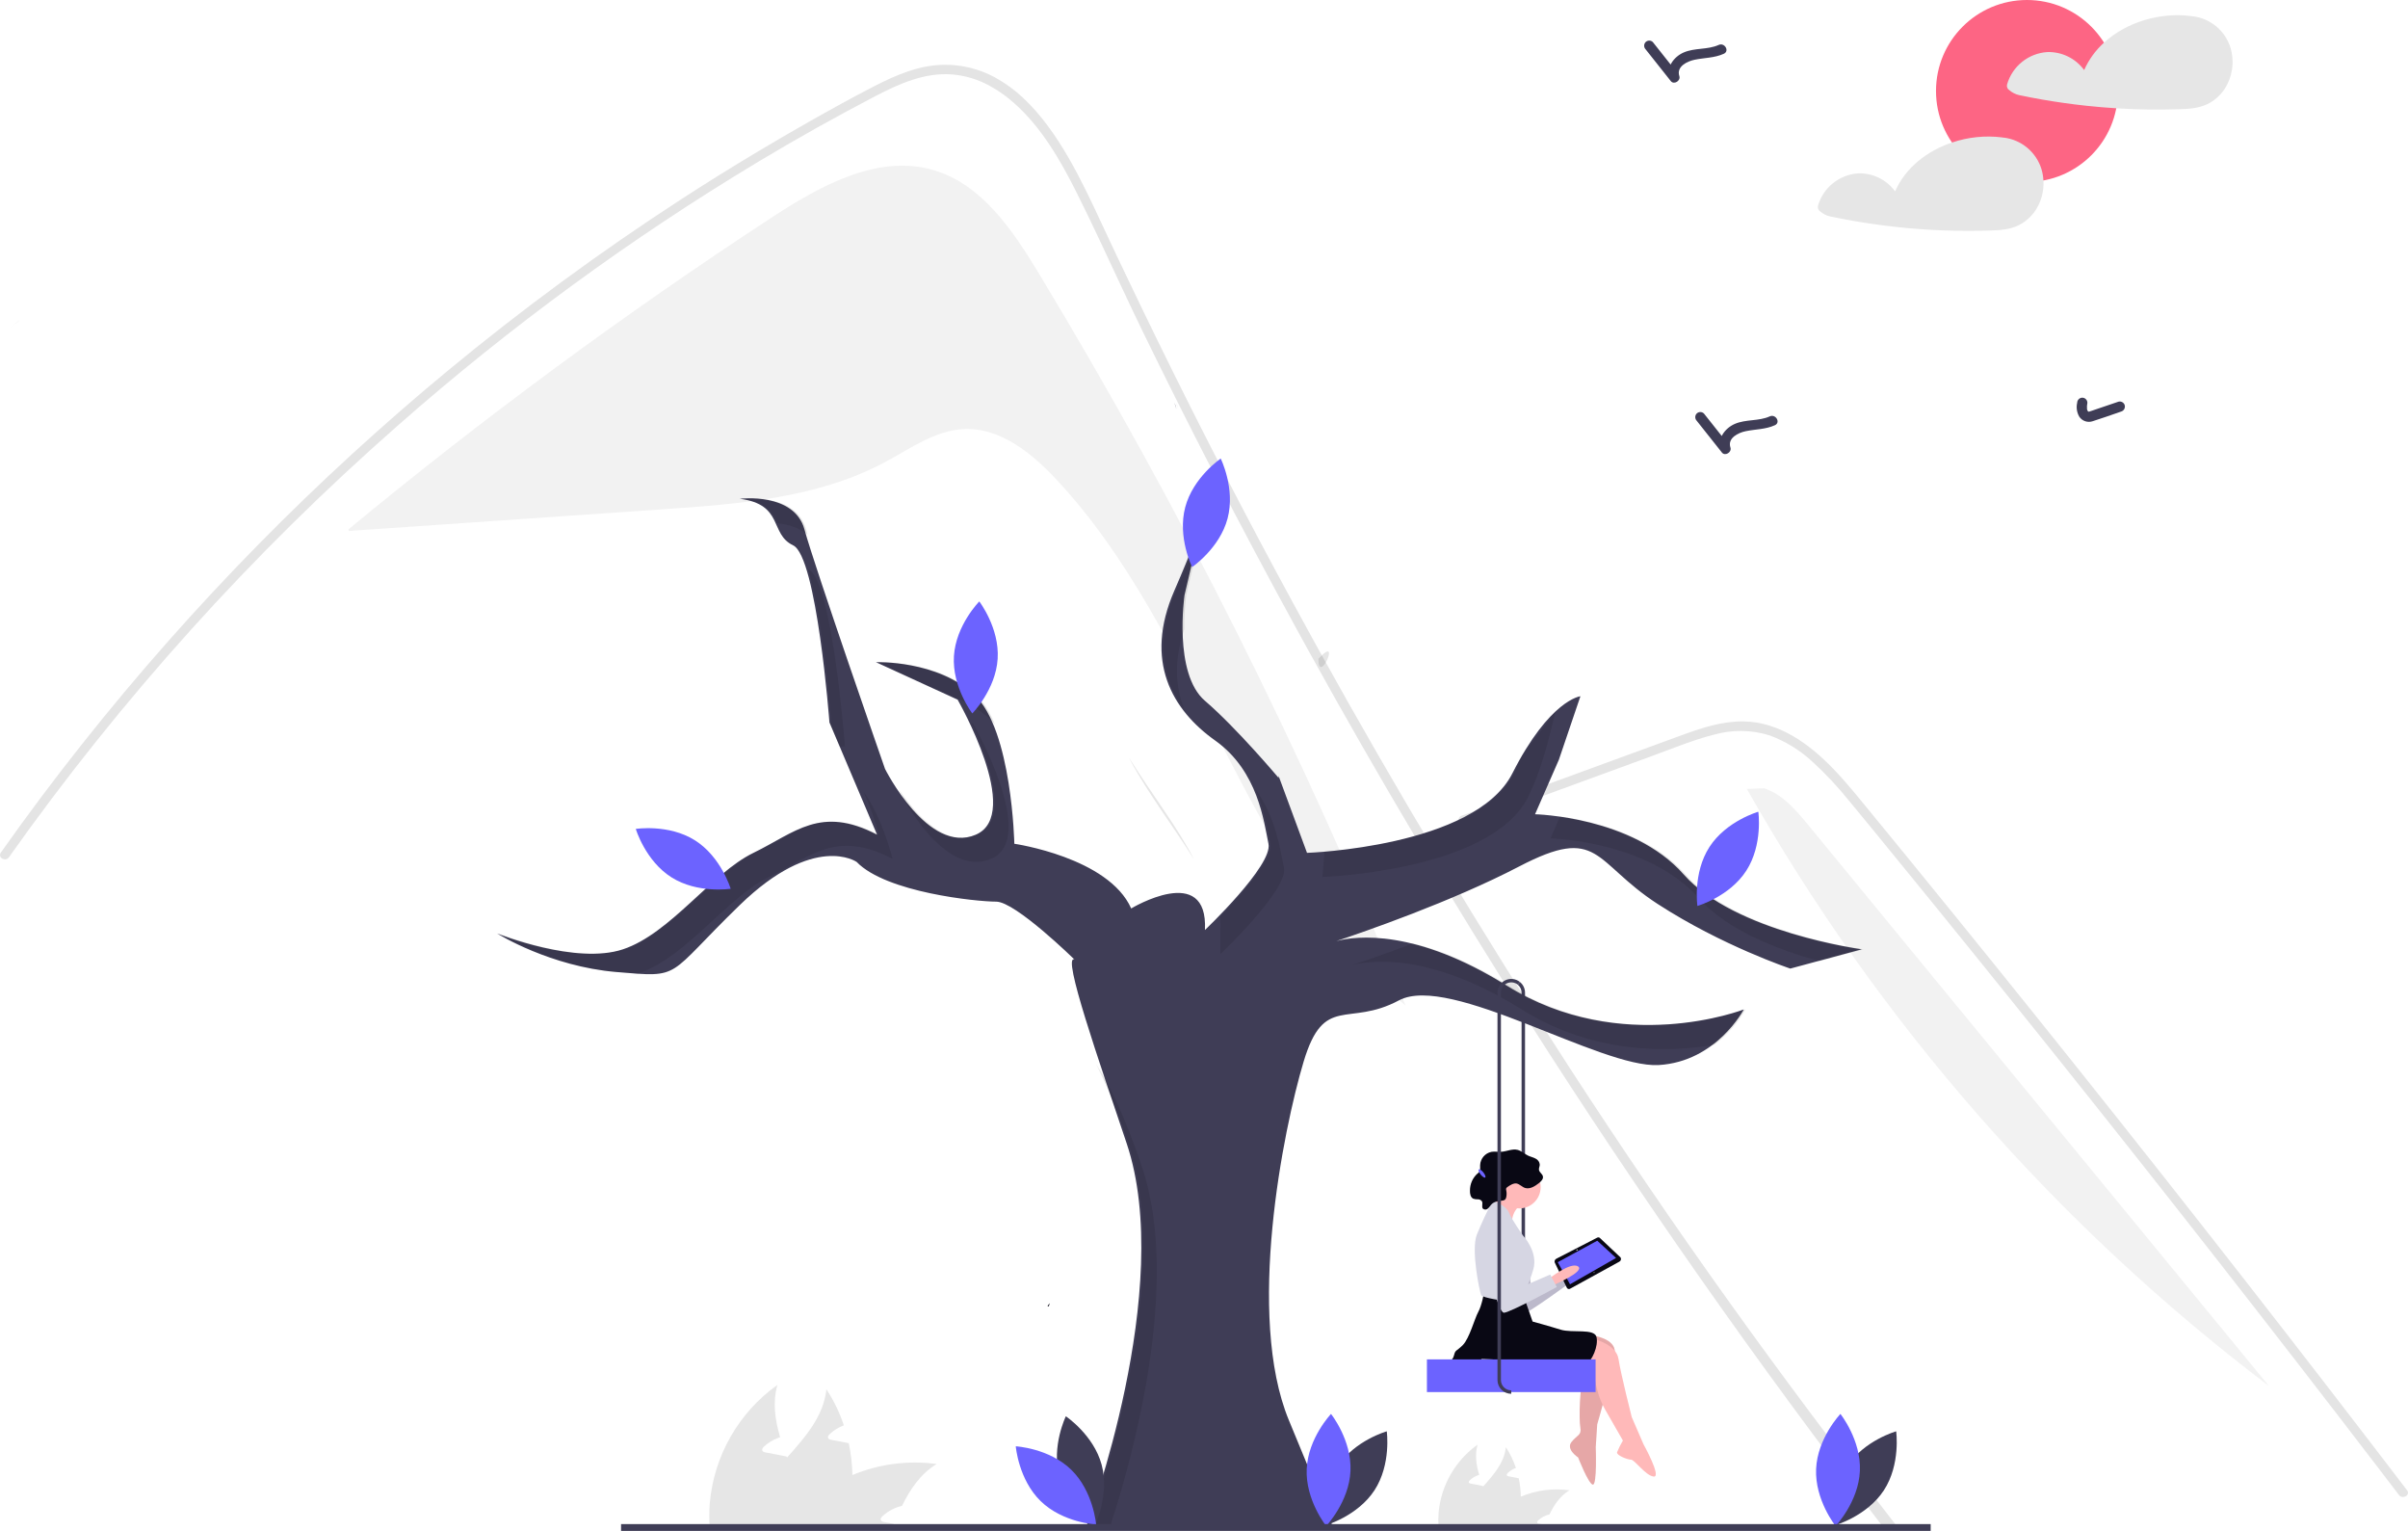
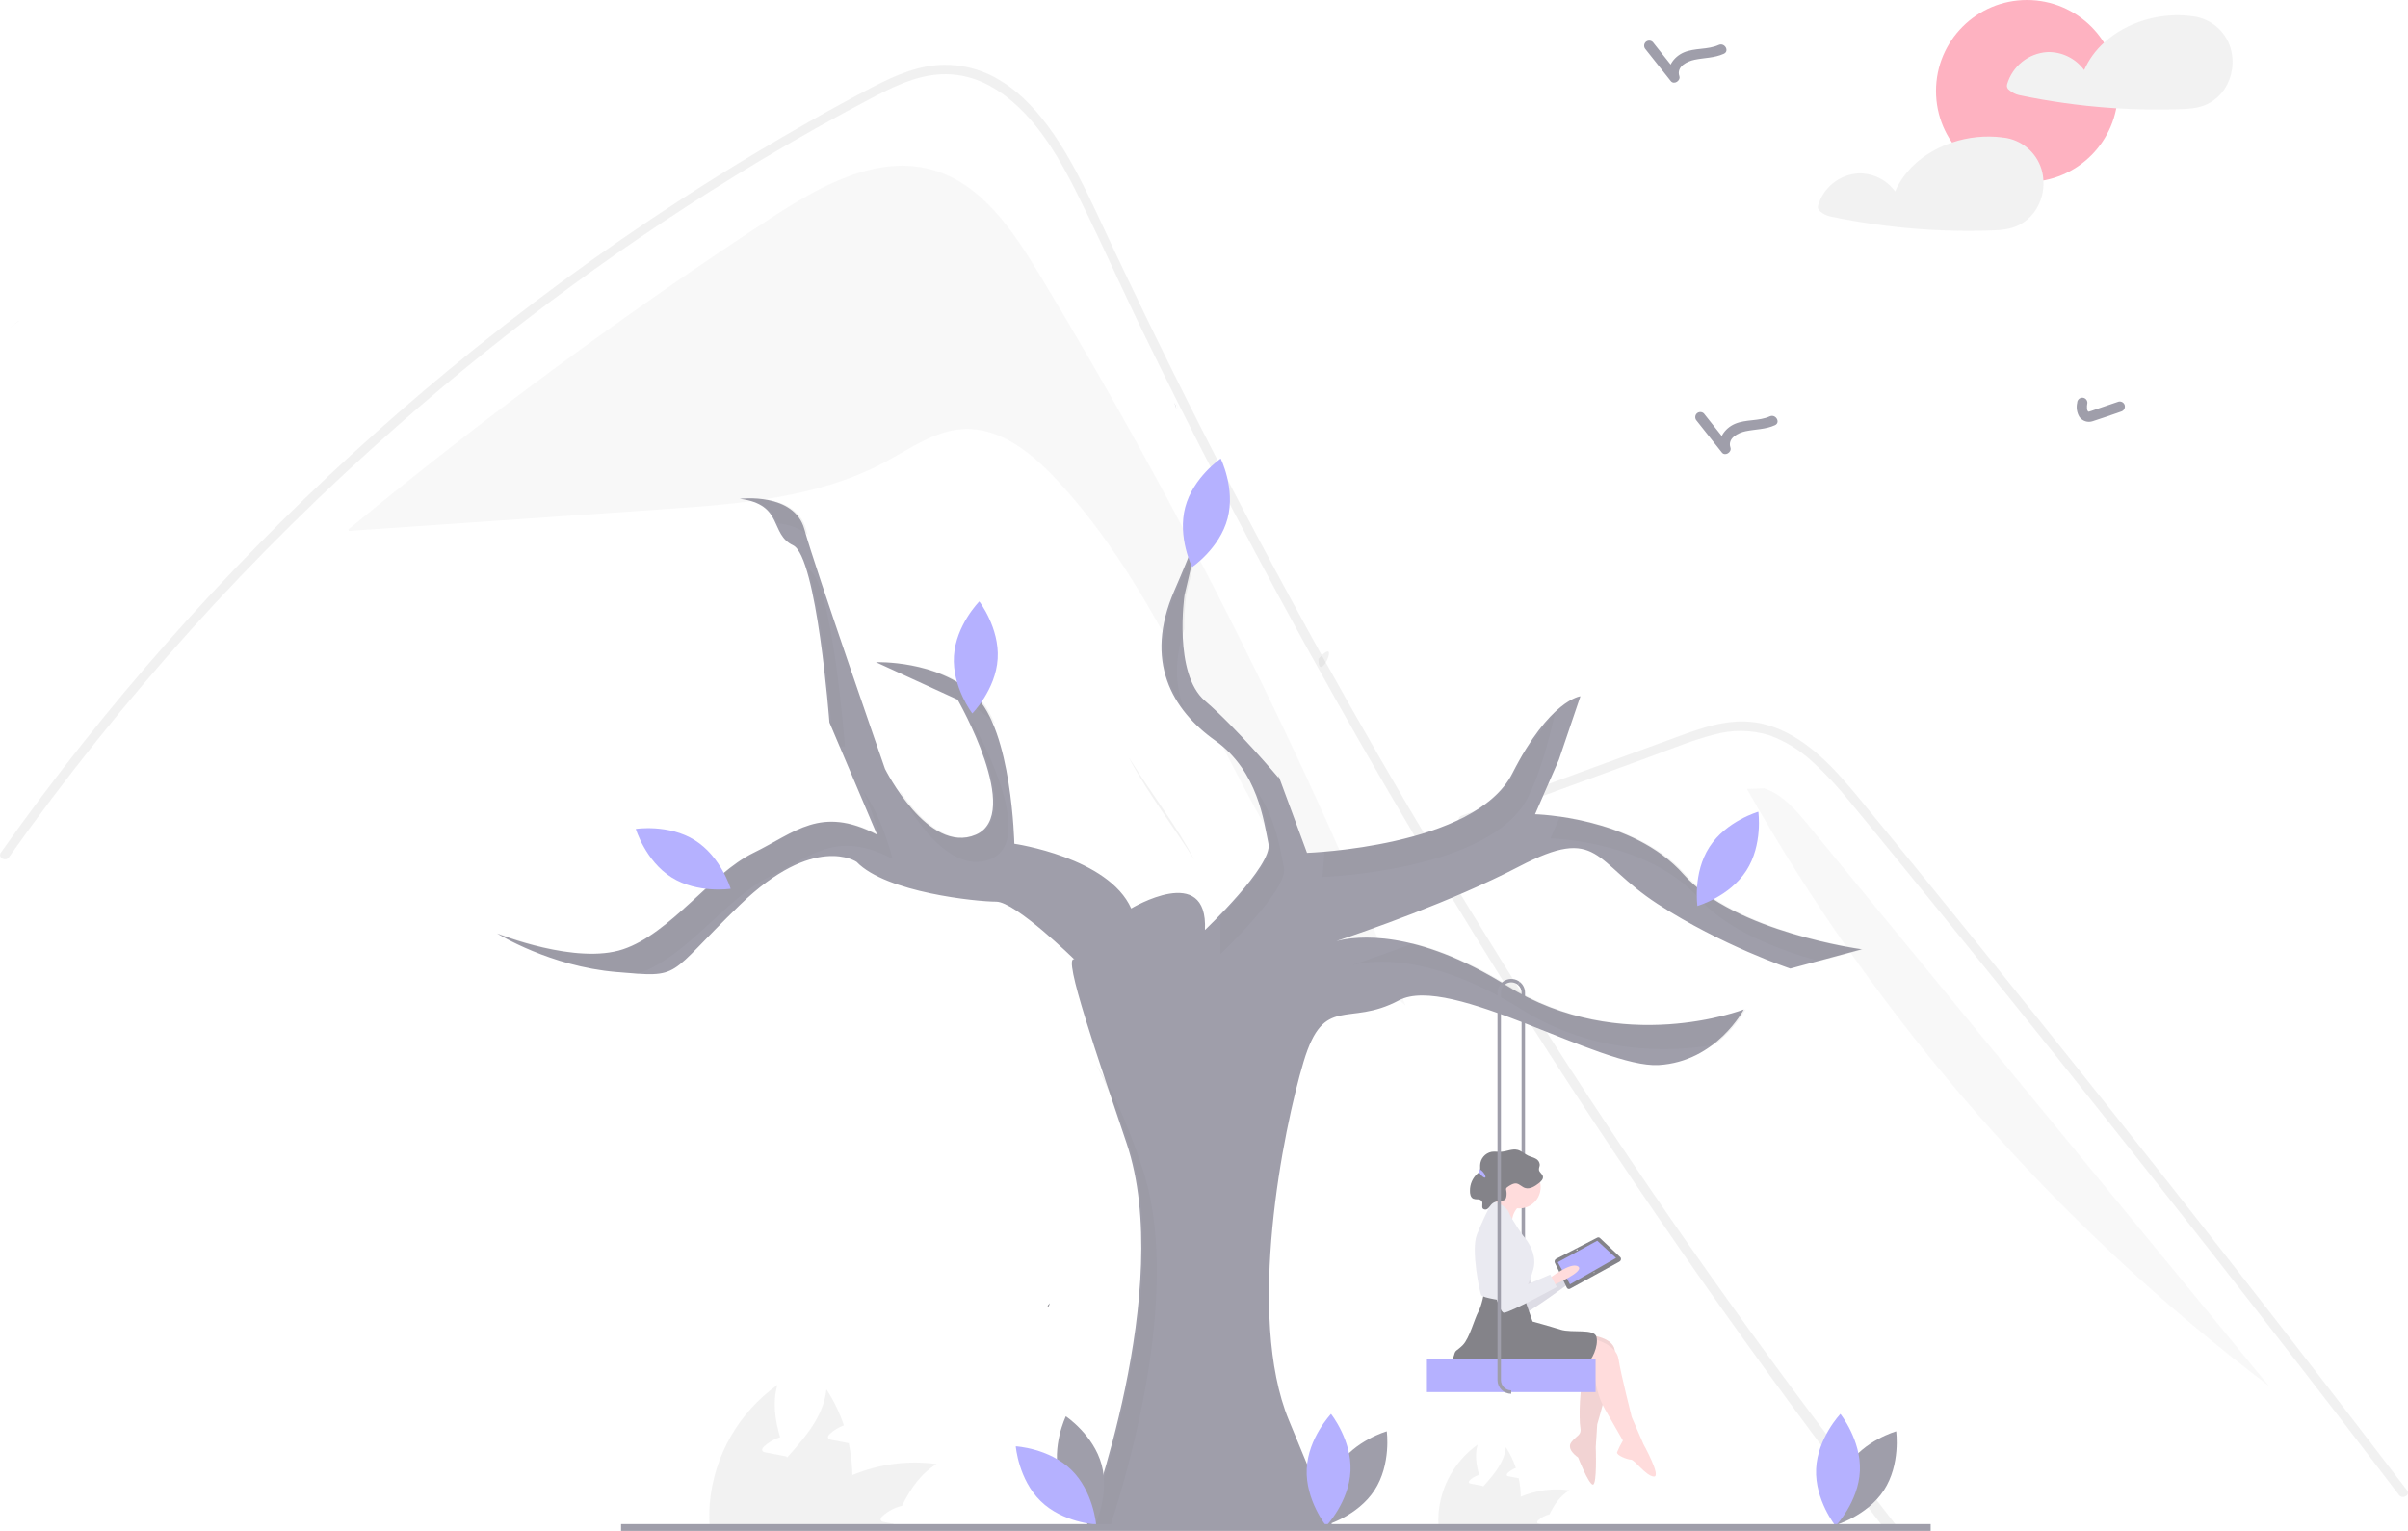
- <svg xmlns="http://www.w3.org/2000/svg" width="1026.163" height="652.19" viewBox="0 0 1026.163 652.19" role="img" artist="Katerina Limpitsouni" source="https://undraw.co/">
+ <svg xmlns="http://www.w3.org/2000/svg" opacity="0.5" width="1026.163" height="652.19" viewBox="0 0 1026.163 652.19" role="img" artist="Katerina Limpitsouni" source="https://undraw.co/">
  <g id="Group_24" data-name="Group 24" transform="translate(-671.106 -362.182)">
    <path id="Path_400-2230" data-name="Path 400" d="M789.818,700.947a38.667,38.667,0,0,1-1.675,12.1c-.042.142-.092.285-.142.427H763.35a22.121,22.121,0,0,1,1.666-5.024c2.051-4.354,5.4-8.08,8.708-11.781,4.555-5.1,9-10.157,9.7-16.788a38.084,38.084,0,0,1,4.287,8.85,10.4,10.4,0,0,0-3.441,2.11c-.276.26-.569.636-.427,1,.134.3.5.4.829.469.787.151,1.574.3,2.361.444.62.126,1.248.243,1.876.36a41.114,41.114,0,0,1,.9,7.837Z" transform="translate(529.396 298.821)" fill="#e6e6e6" />
    <path id="Path_401-2231" data-name="Path 401" d="M812.522,701.729c-3.952,2.4-6.464,6.121-8.516,10.282a10.516,10.516,0,0,0-4.781,2.512c-.285.26-.578.636-.427,1,.126.3.5.4.829.469.779.151,1.574.3,2.353.444-.076.176-.151.36-.226.536H775.63a36.928,36.928,0,0,1,3.927-4.488c.31-.31.628-.6.955-.9a39.074,39.074,0,0,1,11.3-7.134A39.766,39.766,0,0,1,812.522,701.729Z" transform="translate(527.398 295.325)" fill="#e6e6e6" />
    <path id="Path_402-2232" data-name="Path 402" d="M776.294,713.263H753.033a37.786,37.786,0,0,1,.033-5.593,40,40,0,0,1,16.621-29.08c-1.206,4.3-.586,8.566.67,12.853-.176.059-.352.109-.511.176a10.4,10.4,0,0,0-3.441,2.11c-.276.26-.569.636-.427,1,.126.3.5.4.829.469.787.151,1.574.3,2.353.444.628.126,1.256.243,1.884.368.293.05.586.109.879.167.042.1.067.193.109.285a77.456,77.456,0,0,1,3.835,12.317,28.769,28.769,0,0,1,.385,3.157C776.277,712.376,776.294,712.819,776.294,713.263Z" transform="translate(531.088 299.031)" fill="#e6e6e6" />
    <path id="Path_403-2233" data-name="Path 403" d="M595.239,716.406a67.042,67.042,0,0,1-2.9,20.978c-.073.247-.16.494-.247.74H549.35a38.362,38.362,0,0,1,2.889-8.71c3.557-7.549,9.364-14.009,15.1-20.426,7.9-8.841,15.606-17.61,16.826-29.107a66.033,66.033,0,0,1,7.433,15.345,18.037,18.037,0,0,0-5.967,3.659c-.479.45-.987,1.1-.74,1.728.232.523.871.7,1.437.813,1.365.261,2.729.523,4.094.769,1.074.218,2.163.421,3.252.624a71.276,71.276,0,0,1,1.568,13.588Z" transform="translate(439.118 274.17)" fill="#e6e6e6" />
    <path id="Path_404-2234" data-name="Path 404" d="M625.594,702c-6.852,4.167-11.207,10.612-14.764,17.827a18.234,18.234,0,0,0-8.289,4.355c-.494.45-1,1.1-.74,1.728.218.523.871.7,1.437.813,1.35.261,2.729.523,4.079.769-.131.3-.261.624-.392.929H561.63a64.04,64.04,0,0,1,6.809-7.781c.537-.537,1.089-1.045,1.655-1.568a67.746,67.746,0,0,1,19.6-12.369A68.945,68.945,0,0,1,625.594,702Z" transform="translate(444.665 283.876)" fill="#e6e6e6" />
    <path id="Path_405-2235" data-name="Path 405" d="M579.426,738.706H539.1a65.526,65.526,0,0,1,.058-9.7,69.348,69.348,0,0,1,28.817-50.419c-2.091,7.447-1.016,14.851,1.161,22.284-.3.1-.61.189-.885.3a18.037,18.037,0,0,0-5.967,3.658c-.479.45-.987,1.1-.74,1.728.218.523.871.7,1.437.813,1.365.261,2.729.523,4.079.769,1.089.218,2.178.421,3.266.639.508.087,1.016.189,1.524.29.073.174.116.334.189.494,2.555,7.041,5.342,14.14,6.649,21.355a49.856,49.856,0,0,1,.668,5.473C579.4,737.167,579.426,737.937,579.426,738.706Z" transform="translate(434.418 273.587)" fill="#e6e6e6" />
    <path id="Path_406-2236" data-name="Path 406" d="M727.256,366.754c-11.134-18.414-24.327-38.076-44.989-44.089-23.927-6.963-48.507,6.87-69.356,20.52A2021.019,2021.019,0,0,0,433.051,475.7l.063.715,134.214-9.256c32.323-2.229,65.757-4.766,94.322-20.057,10.839-5.8,21.405-13.553,33.688-14.093,15.26-.671,28.566,9.987,39.023,21.122C796.216,520,814.115,620.727,883.51,678.6A2202.248,2202.248,0,0,0,727.256,366.754Z" transform="translate(386.582 111.963)" fill="#f2f2f2" />
    <path id="Path_407-2237" data-name="Path 407" d="M1139.035,913.705h-6.126Q1052.925,809.79,982.393,699.052q-49.257-77.261-93.622-157.513-2.613-4.725-5.212-9.465Q865.2,498.582,847.7,464.641q-15.5-30.051-30.3-60.45c-2.816-5.792-5.56-11.6-8.289-17.435-6.431-13.7-12.732-27.481-19.511-41-6.838-13.661-15-27.888-26.61-38.152a58.328,58.328,0,0,0-4.674-3.775,48.9,48.9,0,0,0-5.778-3.644c-.2-.116-.406-.218-.61-.334a39.728,39.728,0,0,0-15.853-4.573c-11.541-.755-22.183,4.021-32.2,9.218q-25.347,13.218-49.925,27.96A1053.966,1053.966,0,0,0,500.462,444.708l-.363.319A1060.655,1060.655,0,0,0,334.543,628.8c-1.466,2.091-4.921.087-3.44-2q8.71-12.347,17.784-24.418A1063.718,1063.718,0,0,1,502.058,438.045q9.516-8.275,19.25-16.317a1066.25,1066.25,0,0,1,99.923-73.371q15.94-10.343,32.243-20.063,10.8-6.467,21.747-12.674c9.233-5.226,18.51-10.394,27.946-15.229,9.247-4.762,19.061-9.03,29.63-9.189a44.21,44.21,0,0,1,21.834,5.313c.2.116.421.218.624.348a58.176,58.176,0,0,1,11.323,8.275c15.345,14.212,25.609,36.511,33.593,53.627q6.032,12.957,12.209,25.8,23.322,48.8,48.459,96.729,13.436,25.587,27.38,50.956c1.423,2.628,2.874,5.255,4.326,7.868q50.39,91.045,107.109,178.418C1044.556,787.695,1089.154,849.626,1139.035,913.705Z" transform="translate(340.365 98.589)" fill="#e4e4e4" />
    <path id="Path_409-2238" data-name="Path 409" d="M761.269,527.914l53.576-19.6,26.6-9.729c8.663-3.169,17.306-6.776,26.262-9.045a41.43,41.43,0,0,1,23.77.3,54.785,54.785,0,0,1,18.54,11.493,150.454,150.454,0,0,1,15.207,16.24c5.792,6.96,11.5,13.993,17.229,21q35.482,43.394,70.5,87.164t69.567,87.911q34.634,44.249,68.791,88.869,4.185,5.466,8.362,10.938c1.539,2.015,5.008.028,3.448-2.015q-34.41-45.068-69.3-89.767-34.975-44.806-70.433-89.232t-71.394-88.465q-8.953-10.971-17.935-21.919c-5.051-6.156-10.046-12.379-15.586-18.109-10.17-10.518-22.876-19.813-38.085-20.065-8.942-.148-17.6,2.689-25.9,5.7-8.957,3.24-17.892,6.541-26.837,9.813L773.7,519.131l-13.488,4.933c-2.394.875-1.36,4.735,1.061,3.85Z" transform="translate(533.756 185.633)" fill="#e4e4e4" />
    <path id="Path_411-2239" data-name="Path 411" d="M337.858,366.286l-5.241,4.26c1.773-1.491,3.616-2.889,5.509-4.212Z" transform="translate(341.212 132.51)" fill="#f2f2f2" />
    <path id="Path_412-2240" data-name="Path 412" d="M869.75,519.249c-5.274-6.42-10.976-13.141-18.864-15.749l-7.365.29a835.38,835.38,0,0,0,222.5,254.374Z" transform="translate(572.005 194.493)" fill="#f2f2f2" />
    <path id="Path_435-2241" data-name="Path 435" d="M436.6,474.6l-1,1.2.544.182Z" transform="translate(681.88 442.75)" fill="#090814" />
    <circle id="Ellipse_78" data-name="Ellipse 78" cx="38.762" cy="38.762" r="38.762" transform="translate(1496.126 362.182)" fill="#fd6584" />
    <path id="Path_440-2242" data-name="Path 440" d="M1015.156,290.575a19.214,19.214,0,0,0-16.216-13.487,1.57,1.57,0,0,0-.261,0,2.069,2.069,0,0,0-.319-.073c-12.979-1.684-27.409,2.41-37.121,11.324a34.78,34.78,0,0,0-8.464,11.672,18.752,18.752,0,0,0-15.722-7.665,19.139,19.139,0,0,0-17.13,13.806,2.216,2.216,0,0,0,1,2.453,9.688,9.688,0,0,0,4.05,2.061c3.208.682,6.446,1.307,9.683,1.873q9.494,1.655,19.09,2.686,6.337.675,12.7,1.074c8.769.552,17.58.682,26.364.406,4.355-.145,8.536-.29,12.514-2.207a18.578,18.578,0,0,0,7.186-6.257A21.119,21.119,0,0,0,1015.156,290.575Z" transform="translate(606.485 92.016)" fill="#e6e6e6" />
    <path id="Path_441-2243" data-name="Path 441" d="M960.481,330.961a19.829,19.829,0,0,0-.813-4.791,19.25,19.25,0,0,0-16.231-13.487,1.4,1.4,0,0,0-.246,0,2.731,2.731,0,0,0-.334-.073,48.189,48.189,0,0,0-21.326,2.192c-10.54,3.528-19.787,10.641-24.244,20.8a18.76,18.76,0,0,0-15.737-7.665,19.139,19.139,0,0,0-17.13,13.806,2.258,2.258,0,0,0,1,2.453,9.773,9.773,0,0,0,4.05,2.061c3.223.682,6.446,1.307,9.7,1.873q9.494,1.655,19.076,2.686a283.336,283.336,0,0,0,39.081,1.481c4.341-.145,8.536-.29,12.514-2.207a18.538,18.538,0,0,0,7.172-6.257,20.708,20.708,0,0,0,3.47-12.877Z" transform="translate(581.416 108.101)" fill="#e6e6e6" />
    <path id="Path_442-2244" data-name="Path 442" d="M940.546,391.063a8.144,8.144,0,0,0,.908,5.929,4.947,4.947,0,0,0,5.751,1.9c4.06-1.261,8.066-2.737,12.092-4.105a2.229,2.229,0,0,0,1.521-2.679,2.2,2.2,0,0,0-2.678-1.521l-10.06,3.419c-.759.258-1.515.551-2.288.763-.081.022-.376.087-.36.086.037,0,.266.021.012,0q-.218-.066,0,.029l-.192-.109c.176.146-.021-.02-.082-.081s-.21-.27-.089-.093a2.686,2.686,0,0,1-.228-.4c.106.235-.093-.347-.107-.427a9.327,9.327,0,0,1,.154-2.716,2.188,2.188,0,0,0-2.178-2.178A2.233,2.233,0,0,0,940.546,391.063Z" transform="translate(615.741 142.719)" fill="#3f3d56" />
    <path id="Path_443-2245" data-name="Path 443" d="M828.993,396.808l10.733,13.533c1.366,1.722,4.294-.142,3.64-2.119-1.338-4.042,3.28-6.294,6.468-6.96,4.229-.883,8.473-.74,12.486-2.558,2.549-1.155.338-4.909-2.2-3.761-4.694,2.126-10.168,1.152-14.922,3.22-4.249,1.849-7.608,6.459-6.034,11.216l3.64-2.119-10.733-13.533a2.193,2.193,0,0,0-3.079,0,2.228,2.228,0,0,0,0,3.08Z" transform="translate(565.163 144.621)" fill="#3f3d56" />
    <path id="Path_444-2246" data-name="Path 444" d="M813.993,287.808l10.733,13.533c1.366,1.722,4.294-.142,3.64-2.119-1.338-4.042,3.28-6.294,6.468-6.96,4.229-.883,8.473-.74,12.486-2.558,2.549-1.155.338-4.909-2.2-3.761-4.694,2.126-10.168,1.152-14.922,3.22-4.249,1.849-7.608,6.459-6.034,11.216l3.64-2.119-10.733-13.533a2.193,2.193,0,0,0-3.08,0,2.228,2.228,0,0,0,0,3.08Z" transform="translate(558.387 95.382)" fill="#3f3d56" />
    <g id="Group_23" data-name="Group 23" transform="translate(882.926 516.662)">
      <path id="Path_344-2247" data-name="Path 344" d="M768.535,636.849h-1.467v-160.5a4.385,4.385,0,0,0-1.623-3.413l.927-1.137a5.847,5.847,0,0,1,2.163,4.55Z" transform="translate(-330.472 -207.925)" fill="#3f3d56" />
      <path id="Path_345-2248" data-name="Path 345" d="M565.922,135.23a12.841,12.841,0,0,1,.843,2.7C566.355,136.513,566.032,135.553,565.922,135.23Z" transform="translate(-277.277 -118.191)" fill="#3f3d56" />
      <path id="Path_346-2249" data-name="Path 346" d="M583.265,196.37a21.468,21.468,0,0,1-1.093,4.664Z" transform="translate(-281.608 -134.492)" fill="#3f3d56" />
      <path id="Path_347-2250" data-name="Path 347" d="M607.908,326.648c-28.844,15.034-66.577,28.015-77.878,31.778,8.617-2.244,33.7-5.266,72.561,18.98,48.829,30.458,101.039,10.15,101.039,10.15s-11.6,22.244-36.259,23.688-88.953-39.156-110.7-27.553-31.91-2.9-40.615,26.109S491.4,518.083,509.773,562.563l18.364,44.473H423.718s37.711-100.555,16.919-162.43C429,409.953,412.922,363.9,418.4,366.287c0,0-25.141-24.656-33.354-24.656s-46.9-3.865-59.463-16.919c0,0-17.887-12.57-49.8,18.371s-24.172,30.942-52.694,28.521c-28.074-2.384-50.068-16-50.75-16.428.814.33,33.6,13.436,53.647,6.762,20.307-6.769,37.711-32.394,55.6-41.092s28.521-20.308,52.694-7.737l-15.929-37.557-4.364-10.289-.007-.015s-5.324-70.581-15.474-75.414-3.865-17.4-22.72-19.823c0,0,23.2-2.9,27.553,13.054s34.33,102.007,34.33,102.007,18.364,36.735,38.671,28.037-7.737-57.527-7.737-57.527L333.8,239.624s26.109-.968,42.06,14.022,16.919,63.328,16.919,63.328,40.124,5.8,49.8,27.561c0,0,32.87-19.823,31.426,9.182,0,0,29.005-27.553,27.069-36.743s-4.349-30.942-22.72-43.989-30.458-33.846-17.4-63.819c7.341-16.861,10.553-25.918,11.962-30.619L465.293,211.1S460.46,244.457,474,256.059c.037.029.066.059.1.088,13.516,11.617,31.316,32.79,31.316,32.79l-.051-.931L517.5,320.847S589.052,318.426,605,287s29.013-32.87,29.013-32.87L624.827,281.2l-10.15,23.2s41.576.968,63.328,25.625,75.9,31.91,75.9,31.91l-30.45,8.214s-29.013-9.666-56.566-27.553S642.23,308.76,607.908,326.648Z" transform="translate(-172.342 -111.998)" fill="#3f3d56" />
      <path id="Path_348-2251" data-name="Path 348" d="M751.2,314.74c-3.058,13.538-6.659,26.615-11.719,36.581-15.951,31.426-87.5,33.846-87.5,33.846s.337-4.151.851-10.7c18.166-1.5,67.823-7.884,80.782-33.413,1.188-2.332,2.288-4.84,3.33-7.481Z" transform="translate(-300.221 -166.051)" opacity="0.1" />
      <path id="Path_350-2252" data-name="Path 350" d="M649.021,243.61C648.915,255.513,659.234,232.511,649.021,243.61Z" transform="translate(-298.991 -117.445)" opacity="0.1" />
      <path id="Path_351-2253" data-name="Path 351" d="M592.564,419.379v10.636s29.006-27.556,27.073-36.741c-1.479-7.025-3.249-21.4-12.213-33.611,4.04,9.23,5.27,18.233,6.346,23.344,1.387,6.587-13.136,22.619-21.464,31.164A22.034,22.034,0,0,1,592.564,419.379Z" transform="translate(-284.31 -178.028)" opacity="0.1" />
      <path id="Path_352-2254" data-name="Path 352" d="M539.6,341.567c.23.49.467.972.718,1.438,7.413,13.768,18.59,28.4,26.952,41.845C560.515,371.538,548.753,356.315,539.6,341.567Z" transform="translate(-270.259 -173.204)" opacity="0.1" />
      <path id="Path_353-2255" data-name="Path 353" d="M735.768,467.352c-15.9-9.92-29.5-15.273-40.6-17.985-11.648,4.384-21.235,7.653-26.058,9.258,8.651-2.24,33.715-5.214,72.526,18.994,30.451,18.994,62.215,18.245,81.814,14.991A50.654,50.654,0,0,0,836.807,477.5S784.6,497.808,735.768,467.352Z" transform="translate(-304.787 -201.945)" opacity="0.1" />
      <path id="Path_354-2256" data-name="Path 354" d="M568.45,283.969c-3.9-9.552-4.541-20.918-.062-34.237a104.5,104.5,0,0,1,.834-14.44l7.612-32.563c-1.4,4.7-4.615,13.755-11.963,30.63C555.568,254.721,559.04,271.414,568.45,283.969Z" transform="translate(-275.536 -136.187)" opacity="0.1" />
      <path id="Path_355-2257" data-name="Path 355" d="M841.944,400.313c-15.087-17.1-39.7-22.8-53.377-24.694l-4.086,9.339s41.575.967,63.33,25.622c12.064,13.672,34.086,21.991,51.314,26.691l18.719-5.051S863.7,424.968,841.944,400.313Z" transform="translate(-335.547 -182.282)" opacity="0.1" />
      <path id="Path_356-2258" data-name="Path 356" d="M445.3,379.177c20.3-8.7-7.735-57.529-7.735-57.529l-.767-.352c6.99,14.749,17.128,41.4,2.635,47.613-13.562,5.812-26.26-8.648-33.2-18.893l.39,1.122S425,387.878,445.3,379.177Z" transform="translate(-234.702 -167.799)" opacity="0.1" />
      <path id="Path_358-2259" data-name="Path 358" d="M583.172,201.034a21.451,21.451,0,0,0,1.09-4.661Z" transform="translate(-281.874 -134.493)" opacity="0.1" />
      <path id="Path_359-2260" data-name="Path 359" d="M232.561,438.711c.1-.031.2-.06.293-.092,20.3-6.768,37.708-32.39,55.6-41.092s28.523-20.3,52.695-7.735c0,0-4.229-17.31-12.424-28.682a112.786,112.786,0,0,1,6.556,18.414c-24.172-12.569-34.807-.967-52.695,7.735s-35.291,34.324-55.6,41.092-53.662-6.768-53.662-6.768,22.238,14.02,50.761,16.437C227.35,438.3,230.134,438.54,232.561,438.711Z" transform="translate(-172.605 -178.414)" opacity="0.1" />
      <path id="Path_360-2261" data-name="Path 360" d="M368.767,307.5s-.792.015-2.229.037l-4.364-10.289c.477-.007.726-.015.726-.015s-3.359-44.517-9.827-65.264c.081.037.147.081.22.117C363.442,236.92,368.767,307.5,368.767,307.5Z" transform="translate(-220.527 -143.983)" opacity="0.1" />
      <path id="Path_361-2262" data-name="Path 361" d="M525.5,715.66c8.858-27.154,30.16-102.242,13.389-152.168-7.243-21.561-13.957-35.309-19.632-44.08a249.23,249.23,0,0,1,13.765,33.813C553.811,615.1,516.1,715.66,516.1,715.66Z" transform="translate(-263.993 -220.619)" opacity="0.1" />
      <path id="Path_363-2263" data-name="Path 363" d="M338.4,211.727a12.649,12.649,0,0,0,1.988,2.542,14.267,14.267,0,0,0-1.988-2.542Z" transform="translate(-216.614 -138.586)" opacity="0.1" />
      <path id="Path_364-2264" data-name="Path 364" d="M441.42,310.3a23.561,23.561,0,0,1,2.1,2.26c-2.118-5.091-4.733-9.493-7.963-12.527-15.953-14.987-42.059-14.02-42.059-14.02l32.739,15.005A46.753,46.753,0,0,1,441.42,310.3Z" transform="translate(-231.305 -158.39)" opacity="0.1" />
      <path id="Path_366-2265" data-name="Path 366" d="M567.737,137.85a13.836,13.836,0,0,0-.878-2.782S567.231,136.112,567.737,137.85Z" transform="translate(-277.525 -118.148)" opacity="0.1" />
      <path id="Path_367-2266" data-name="Path 367" d="M329.674,201.4c4.261.522,9.162,1.829,12.9,4.861-.244-.825-.457-1.564-.626-2.185-4.351-15.953-27.556-13.053-27.556-13.053C324.878,192.369,327.587,196.854,329.674,201.4Z" transform="translate(-210.214 -133.012)" opacity="0.1" />
      <path id="Path_368-2267" data-name="Path 368" d="M954.864,747.711c-7.21,11.057-5.234,25.12-5.234,25.12s13.665-3.864,20.875-14.921,5.234-25.119,5.234-25.119S962.074,736.654,954.864,747.711Z" transform="translate(-379.512 -277.509)" fill="#3f3d56" />
      <path id="Path_369-2268" data-name="Path 369" d="M957.45,746.973c-.57,13.187-10.359,23.475-10.359,23.475s-8.865-11.094-8.3-24.281,10.359-23.475,10.359-23.475S958.02,733.786,957.45,746.973Z" transform="translate(-376.682 -274.817)" fill="#6c63ff" />
      <path id="Path_370-2269" data-name="Path 370" d="M791.088,639.4s8.3-8.7,11.692-6.952-9.763,9.534-9.763,9.534Z" transform="translate(-337.308 -250.693)" fill="#ffb9b9" />
      <path id="Path_371-2270" data-name="Path 371" d="M791.088,639.4s8.3-8.7,11.692-6.952-9.763,9.534-9.763,9.534Z" transform="translate(-337.308 -250.693)" opacity="0.1" />
      <path id="Path_372-2271" data-name="Path 372" d="M755.707,615.975s-3.05,5.466-2.252,11.359,8.1,24.8,10.577,24.465,20.86-13.879,20.86-13.879l-3.505-4.894-13.426,8.135S765.916,612.066,755.707,615.975Z" transform="translate(-327.239 -246.268)" fill="#d0cde1" />
      <path id="Path_373-2272" data-name="Path 373" d="M814.427,630.484,793.5,641.98a1,1,0,0,1-1.465-.432L786.9,630.831a1.338,1.338,0,0,1,.686-1.607l17.378-8.957a1.015,1.015,0,0,1,1.33.254l8.68,8.178a1.289,1.289,0,0,1-.55,1.785Z" transform="translate(-336.176 -247.47)" fill="#090814" />
      <path id="Path_374-2273" data-name="Path 374" d="M641.177,517.422l-19.622,11.216-5.222-9.411,16.833-9.154Z" transform="translate(-164.324 -135.992)" fill="#6c63ff" />
      <ellipse id="Ellipse_73" data-name="Ellipse 73" cx="0.289" cy="0.246" rx="0.289" ry="0.246" transform="translate(459.83 378.096) rotate(-50.158)" fill="#f2f2f2" />
      <ellipse id="Ellipse_74" data-name="Ellipse 74" cx="0.193" cy="0.164" rx="0.193" ry="0.164" transform="translate(467.241 387.703) rotate(-50.158)" fill="#f2f2f2" />
      <path id="Path_375-2274" data-name="Path 375" d="M755.707,615.975s-3.05,5.466-2.252,11.359,8.1,24.8,10.577,24.465,20.86-13.879,20.86-13.879l-3.505-4.894-13.426,8.135S765.916,612.066,755.707,615.975Z" transform="translate(-327.239 -246.268)" opacity="0.1" />
      <path id="Path_376-2275" data-name="Path 376" d="M783.44,642.2s9.389-7.511,12.519-5.32-10.954,8.137-10.954,8.137Z" transform="translate(-335.27 -251.83)" fill="#ffb9b9" />
      <circle id="Ellipse_75" data-name="Ellipse 75" cx="9.076" cy="9.076" r="9.076" transform="translate(426.575 342.168)" fill="#ffb9b9" />
      <path id="Path_377-2276" data-name="Path 377" d="M805.5,677.134s9.7,1.252,9.389,7.2S807.379,715,807.379,715l-.626,9.7s.626,16.274-1.252,15.961-6.259-11.58-6.259-11.58-5.32-3.443-2.817-6.572,4.382-2.817,3.756-6.259-.313-17.839,1.565-22.221,2.972-6.8,2.972-6.8l-6.1-.4Z" transform="translate(-338.553 -262.671)" fill="#ffb9b9" />
      <path id="Path_378-2277" data-name="Path 378" d="M805.5,677.134s9.7,1.252,9.389,7.2S807.379,715,807.379,715l-.626,9.7s.626,16.274-1.252,15.961-6.259-11.58-6.259-11.58-5.32-3.443-2.817-6.572,4.382-2.817,3.756-6.259-.313-17.839,1.565-22.221,2.972-6.8,2.972-6.8l-6.1-.4Z" transform="translate(-338.553 -262.671)" opacity="0.1" />
      <path id="Path_379-2278" data-name="Path 379" d="M807.509,679.268s9.389,2.191,10.328,8.45,5.633,24.724,5.633,24.724l5.008,11.58s7.824,14.084,4.381,13.771-8.137-7.2-9.7-7.2-6.259-1.878-5.946-3.13a36.3,36.3,0,0,1,2.5-5.007l-7.572-13.19a32.038,32.038,0,0,1-3.284-8.128,56.98,56.98,0,0,1-1.663-8.1c0-2.191-6.259-3.13-6.259-3.13Z" transform="translate(-339.934 -263.239)" fill="#ffb9b9" />
      <path id="Path_380-2279" data-name="Path 380" d="M756.888,651.956l4.382,12.519s6.885,1.878,11.893,3.443,14.4-.626,15.335,3.13-1.878,10.328-4.695,11.893-4.382,3.13-13.458.626-30.671-3.13-30.671-3.13a15.687,15.687,0,0,1-6.885,2.191c-4.069.313-5.007.626-6.259-.313s.626-.939,1.252-3.443.939-1.565,3.756-4.382,5.008-11.267,6.572-14.083,2.5-8.45,2.5-8.45Z" transform="translate(-319.984 -255.958)" fill="#090814" />
      <path id="Path_381-2280" data-name="Path 381" d="M762.445,598.906a9.164,9.164,0,0,0-3.755,7.2c0,4.695-9.389-5.007-9.389-5.007s5.008-6.259,5.008-8.137S762.445,598.906,762.445,598.906Z" transform="translate(-326.168 -240.151)" fill="#ffb9b9" />
      <path id="Path_382-2281" data-name="Path 382" d="M748.195,598.614s5.633,2.191,6.885,5.32,5.946,9.7,5.946,9.7,6.572,6.885,4.382,14.4-4.069,9.389-4.069,10.641-3.13,3.443-5.633,3.13-11.893-1.565-12.519-2.817-4.382-19.091-1.878-25.663a151.889,151.889,0,0,1,6.885-14.709Z" transform="translate(-323.809 -241.736)" fill="#d6d6e3" />
      <path id="Path_383-2282" data-name="Path 383" d="M761.348,585.526c2.031.482,4.024-.812,5.688-2.1.945-.729,1.985-1.768,1.7-2.94-.257-1.04-1.482-1.63-1.661-2.687-.124-.735.305-1.449.34-2.194a3.1,3.1,0,0,0-1.822-2.658c-.99-.533-2.112-.755-3.129-1.232-1.552-.728-2.843-2.041-4.5-2.461-2.265-.574-4.571.649-6.9.807-1.409.1-2.836-.2-4.231.03a6.039,6.039,0,0,0-4.838,5.7c-.018,1,.181,2.107-.413,2.9a4.379,4.379,0,0,1-.8.721,9.636,9.636,0,0,0-3.118,7.168c-.053,1.327.225,2.9,1.4,3.466a5.2,5.2,0,0,0,1.962.273,2.05,2.05,0,0,1,1.732.827c.536.946-.267,2.343.434,3.168a1.589,1.589,0,0,0,2.17-.114c.615-.528,1-1.288,1.582-1.853,1.134-1.1,2.817-1.3,4.372-1.465a2.219,2.219,0,0,0,1.283-.421,1.983,1.983,0,0,0,.526-1.078,6.685,6.685,0,0,0,.008-2.832,1.574,1.574,0,0,1-.036-.9,1.273,1.273,0,0,1,.459-.514c.964-.724,2.652-1.778,3.9-1.579C758.852,583.787,759.946,585.193,761.348,585.526Z" transform="translate(-323.063 -233.869)" fill="#090814" />
      <path id="Path_384-2283" data-name="Path 384" d="M751.349,613.921s-3.755,5.008-3.755,10.954,4.695,25.663,7.2,25.663,22.534-10.954,22.534-10.954l-2.817-5.32-14.4,6.259S761.99,611.417,751.349,613.921Z" transform="translate(-325.711 -245.776)" fill="#d6d6e3" />
      <rect id="Rectangle_124" data-name="Rectangle 124" width="71.872" height="13.934" transform="translate(396.26 424.635)" fill="#6c63ff" />
      <path id="Path_385-2284" data-name="Path 385" d="M759.525,646.749a5.874,5.874,0,0,1-5.867-5.867V475.87a5.867,5.867,0,0,1,9.571-4.55l-.927,1.137a4.4,4.4,0,0,0-7.178,3.413V640.882a4.405,4.405,0,0,0,4.4,4.4Z" transform="translate(-327.328 -207.446)" fill="#3f3d56" />
      <ellipse id="Ellipse_76" data-name="Ellipse 76" cx="0.733" cy="2.2" rx="0.733" ry="2.2" transform="translate(417.781 344.177) rotate(-38.768)" fill="#6c63ff" />
      <path id="Path_386-2285" data-name="Path 386" d="M658.864,747.711c-7.21,11.057-5.234,25.12-5.234,25.12s13.665-3.864,20.875-14.921,5.234-25.119,5.234-25.119S666.074,736.654,658.864,747.711Z" transform="translate(-300.594 -277.509)" fill="#3f3d56" />
      <path id="Path_387-2286" data-name="Path 387" d="M661.45,746.973c-.57,13.187-10.359,23.475-10.359,23.475s-8.865-11.094-8.3-24.281,10.359-23.475,10.359-23.475S662.02,733.786,661.45,746.973Z" transform="translate(-297.764 -274.817)" fill="#6c63ff" />
      <path id="Path_388-2287" data-name="Path 388" d="M498.689,749.564c3.447,12.742,15.253,20.633,15.253,20.633s6.218-12.767,2.771-25.509-15.253-20.633-15.253-20.633S495.242,736.823,498.689,749.564Z" transform="translate(-259.073 -275.18)" fill="#3f3d56" />
      <path id="Path_389-2288" data-name="Path 389" d="M497.38,751.475c9.458,9.207,10.614,23.361,10.614,23.361s-14.18-.774-23.638-9.982-10.614-23.361-10.614-23.361S487.922,742.268,497.38,751.475Z" transform="translate(-252.699 -279.83)" fill="#6c63ff" />
      <path id="Path_390-2289" data-name="Path 390" d="M456.433,275.161c-.822,13.174-10.807,23.272-10.807,23.272S436.975,287.172,437.8,274,448.6,250.725,448.6,250.725,457.256,261.986,456.433,275.161Z" transform="translate(-243.101 -148.984)" fill="#6c63ff" />
      <path id="Path_392-2290" data-name="Path 392" d="M278.152,387.6c11.166,7.04,15.238,20.644,15.238,20.644s-14.031,2.191-25.2-4.849-15.239-20.644-15.239-20.644S266.986,380.563,278.152,387.6Z" transform="translate(-193.835 -184.099)" fill="#6c63ff" />
      <path id="Path_393-2291" data-name="Path 393" d="M589.908,193.231c-3.367,12.763-15.124,20.728-15.124,20.728s-6.3-12.728-2.93-25.491,15.124-20.728,15.124-20.728S593.276,180.468,589.908,193.231Z" transform="translate(-278.593 -126.859)" fill="#6c63ff" />
      <path id="Path_395-2292" data-name="Path 395" d="M890.547,398.026c-7.169,11.083-20.82,15-20.82,15s-2.027-14.055,5.142-25.139,20.82-15,20.82-15S897.716,386.943,890.547,398.026Z" transform="translate(-358.204 -181.554)" fill="#6c63ff" />
      <path id="Path_396-2293" data-name="Path 396" d="M866,206" transform="translate(-357.28 -137.06)" fill="#3f3d56" />
    </g>
    <rect id="Rectangle_125" data-name="Rectangle 125" width="558.084" height="2.903" transform="translate(935.772 1011.47)" fill="#3f3d56" />
  </g>
</svg>
